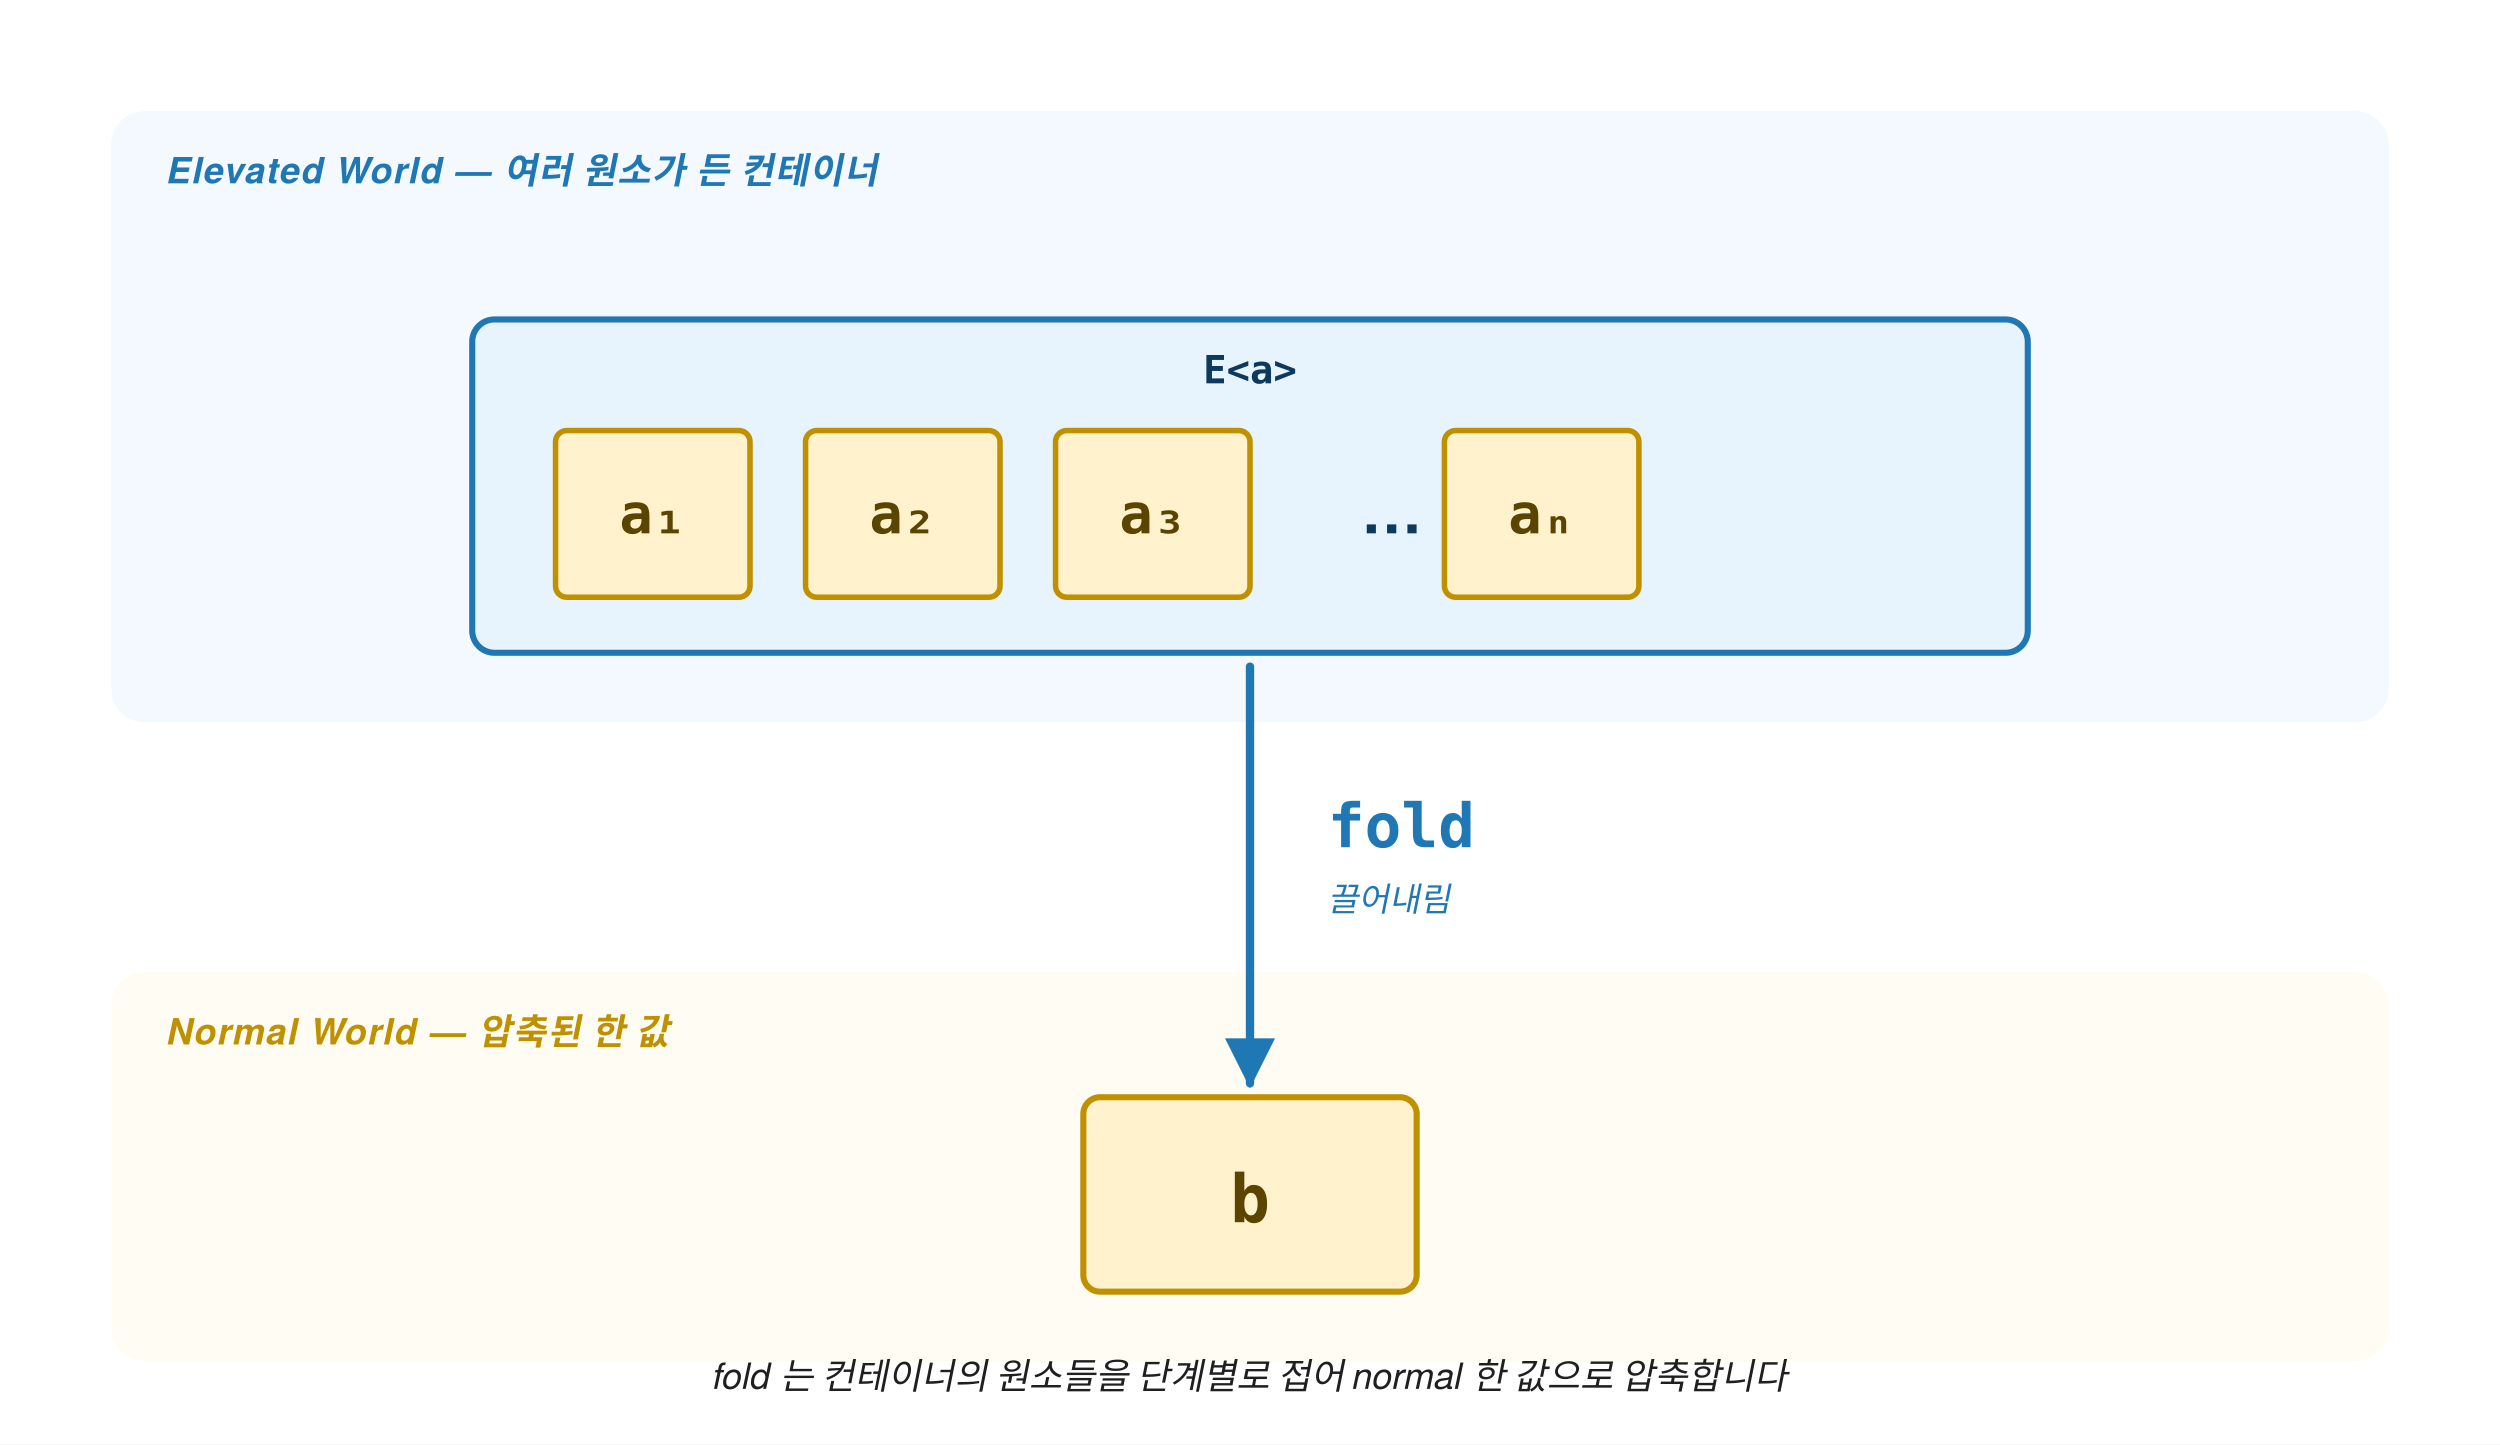
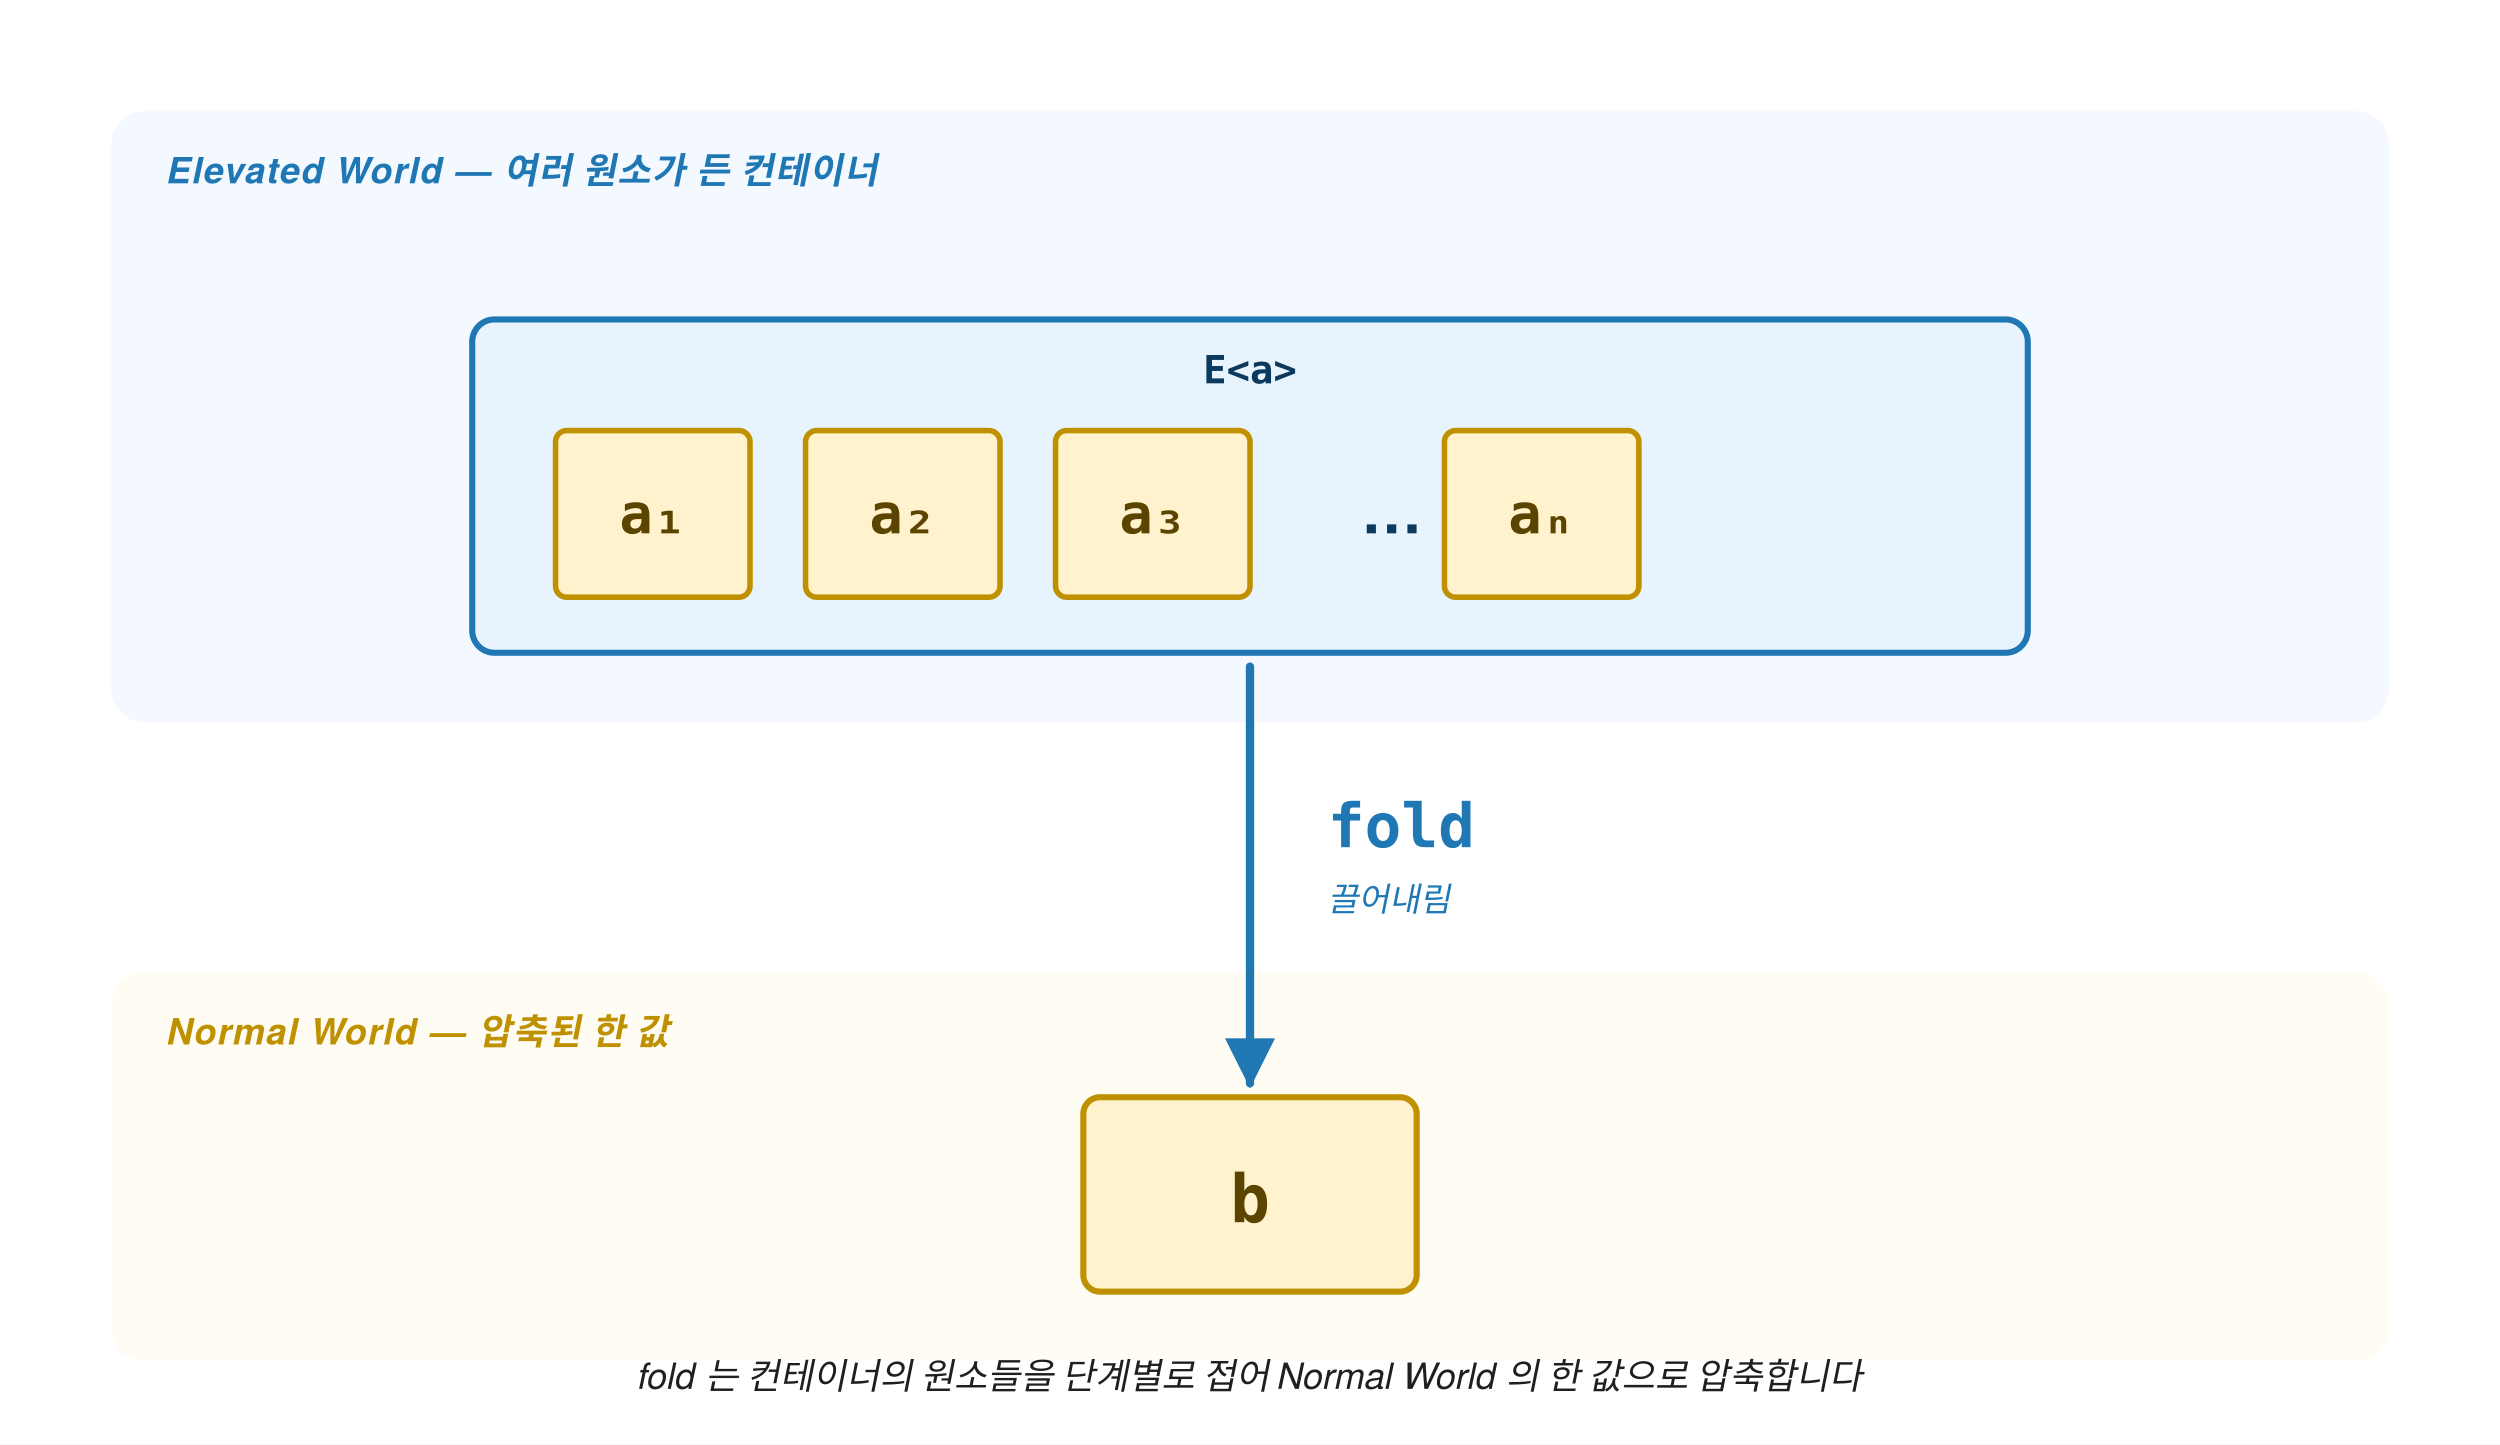
<svg xmlns="http://www.w3.org/2000/svg" viewBox="0 0 900 520" font-family="'Helvetica Neue', 'Noto Sans KR', sans-serif">
  <defs>
    <marker id="arrow-lift" viewBox="0 0 10 10" refX="9" refY="5" markerWidth="6" markerHeight="6" orient="auto-start-reverse">
      <path d="M0,0 L10,5 L0,10 z" fill="#1f77b4" />
    </marker>
  </defs>
  <rect width="900" height="520" fill="#ffffff" />
  <rect x="40" y="40" width="820" height="220" fill="#f4f9ff" stroke="none" rx="12" />
  <text x="60" y="66" font-size="13" fill="#1f77b4" font-style="italic" font-weight="bold" letter-spacing="0.5">Elevated World — 여러 원소가 든 컨테이너</text>
  <rect x="170" y="115" width="560" height="120" fill="#e8f4fd" stroke="#1f77b4" stroke-width="2.2" rx="8" />
  <text x="450" y="138" font-size="14" fill="#0c3a5e" text-anchor="middle" font-family="'Consolas', monospace" font-weight="bold">E&lt;a&gt;</text>
  <rect x="200" y="155" width="70" height="60" fill="#fff2cc" stroke="#bf9000" stroke-width="2" rx="4" />
  <text x="235" y="192" font-size="20" fill="#5a4400" text-anchor="middle" font-family="'Consolas', monospace" font-weight="bold">a₁</text>
  <rect x="290" y="155" width="70" height="60" fill="#fff2cc" stroke="#bf9000" stroke-width="2" rx="4" />
  <text x="325" y="192" font-size="20" fill="#5a4400" text-anchor="middle" font-family="'Consolas', monospace" font-weight="bold">a₂</text>
  <rect x="380" y="155" width="70" height="60" fill="#fff2cc" stroke="#bf9000" stroke-width="2" rx="4" />
  <text x="415" y="192" font-size="20" fill="#5a4400" text-anchor="middle" font-family="'Consolas', monospace" font-weight="bold">a₃</text>
  <text x="490" y="192" font-size="22" fill="#0c3a5e" font-weight="bold">…</text>
  <rect x="520" y="155" width="70" height="60" fill="#fff2cc" stroke="#bf9000" stroke-width="2" rx="4" />
  <text x="555" y="192" font-size="20" fill="#5a4400" text-anchor="middle" font-family="'Consolas', monospace" font-weight="bold">aₙ</text>
  <rect x="40" y="350" width="820" height="140" fill="#fffdf3" stroke="none" rx="12" />
  <text x="60" y="376" font-size="13" fill="#bf9000" font-style="italic" font-weight="bold" letter-spacing="0.5">Normal World — 압축된 한 값</text>
  <rect x="390" y="395" width="120" height="70" fill="#fff2cc" stroke="#bf9000" stroke-width="2.2" rx="6" />
  <text x="450" y="440" font-size="24" fill="#5a4400" text-anchor="middle" font-family="'Consolas', monospace" font-weight="bold">b</text>
  <line x1="450" y1="240" x2="450" y2="390" stroke="#1f77b4" stroke-width="3" stroke-linecap="round" marker-end="url(#arrow-lift)" />
  <text x="478" y="305" font-size="22" fill="#1f77b4" font-weight="bold" font-family="'Consolas', monospace">fold</text>
  <text x="478" y="328" font-size="12" fill="#1f77b4" font-style="italic">끌어내림</text>
-   <text x="450" y="500" font-size="13" fill="#1f1f1f" text-anchor="middle" font-style="italic">fold 는 컨테이너의 원소들을 단계별로 접어 normal 한 값으로 압축합니다</text>
+   <text x="450" y="500" font-size="13" fill="#1f1f1f" text-anchor="middle" font-style="italic">fold 는 컨테이너의 원소들을 단계별로 접어 Normal World 의 한 값으로 압축합니다</text>
</svg>
